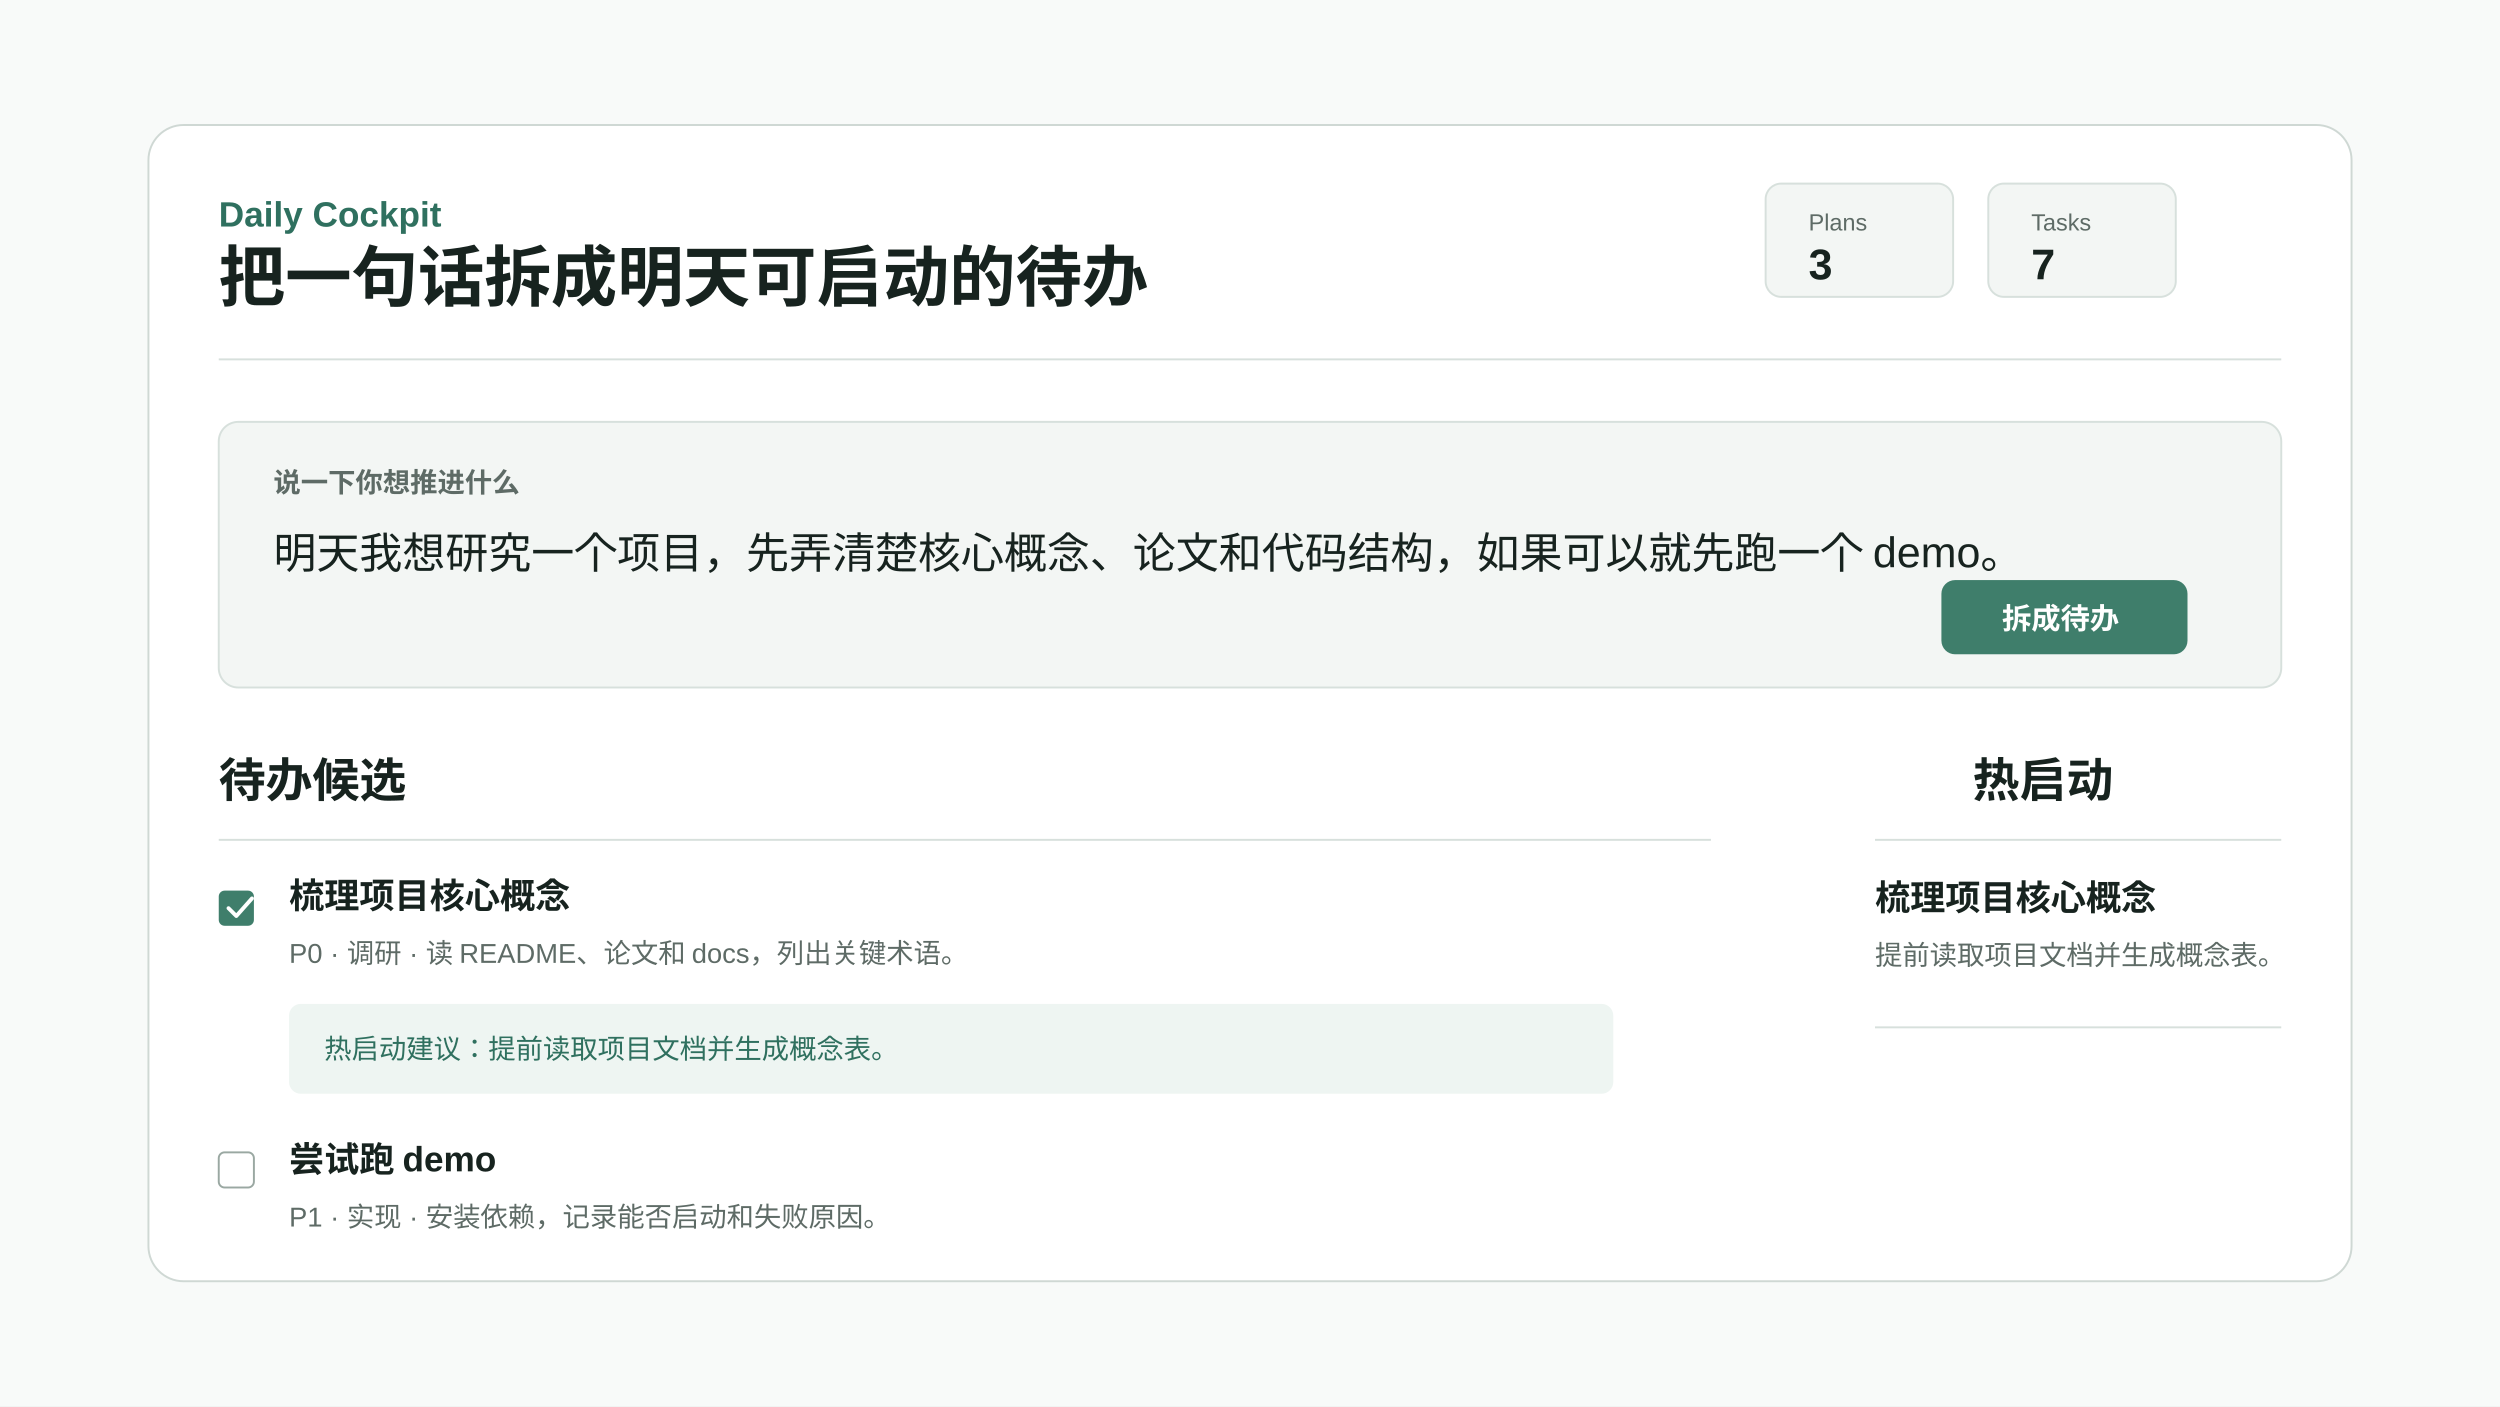
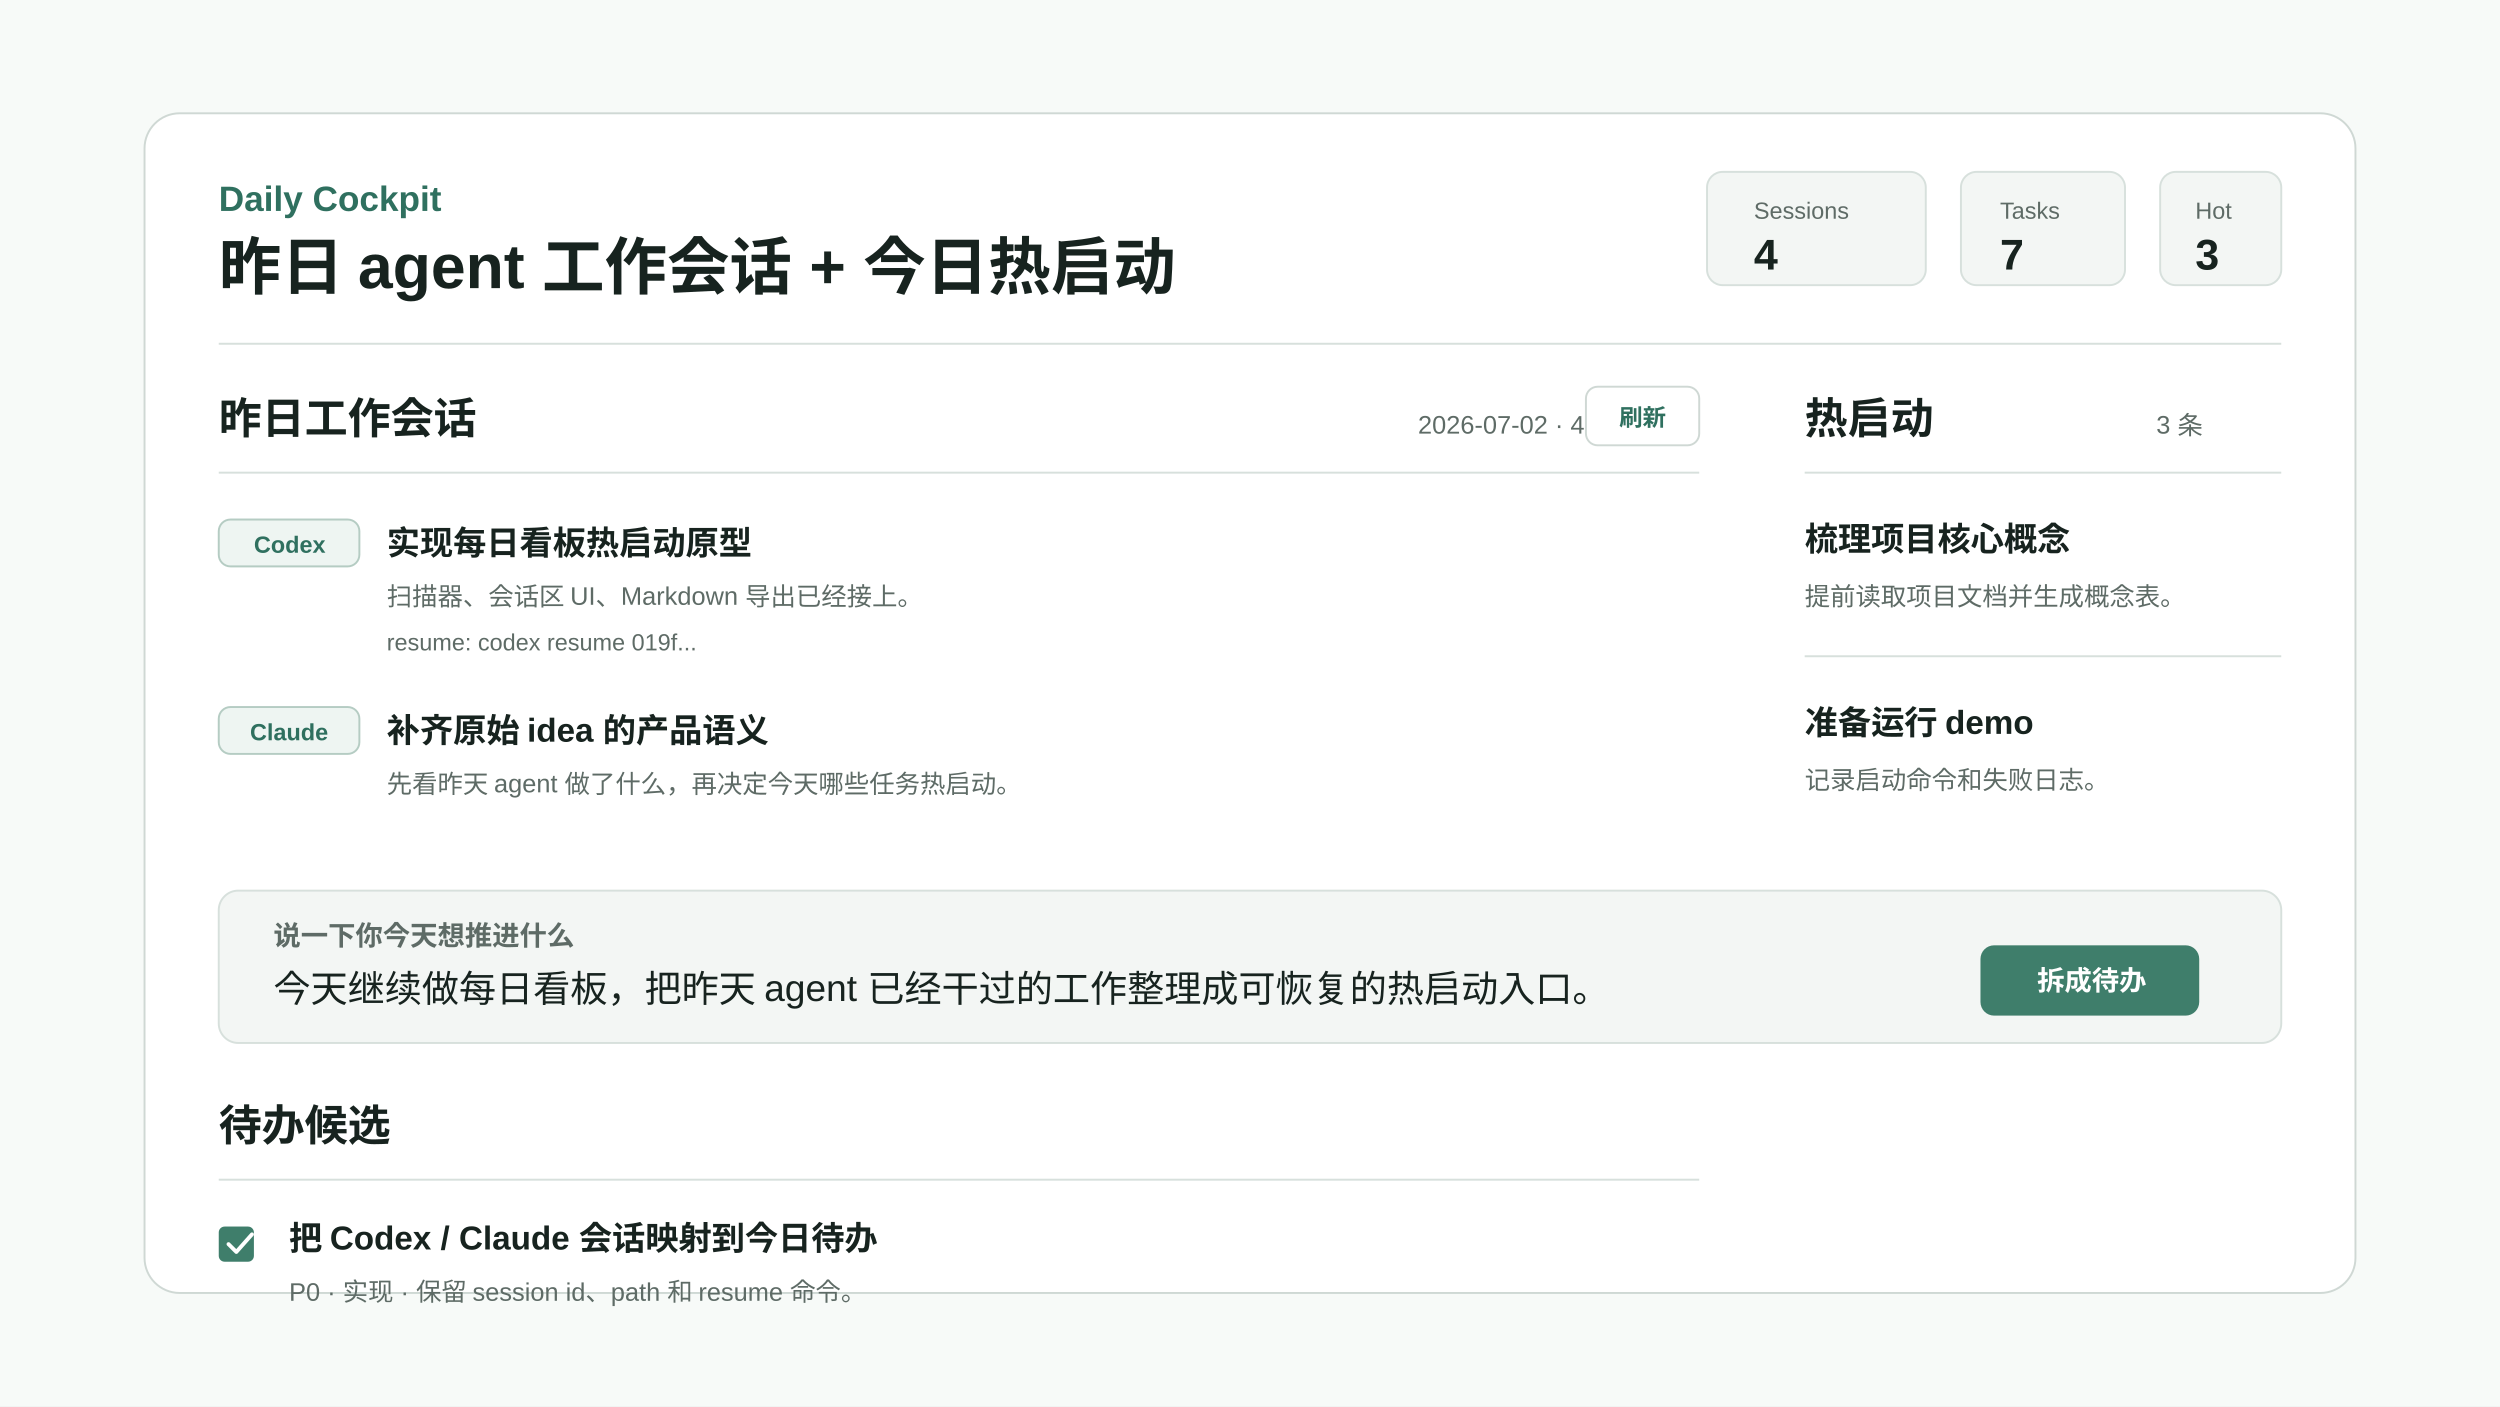
<svg xmlns="http://www.w3.org/2000/svg" width="1280" height="720" viewBox="0 0 1280 720" role="img" aria-labelledby="title desc">
-   <rect width="1280" height="720" fill="#f8faf9" />
-   <rect x="76" y="64" width="1128" height="592" rx="18" fill="#ffffff" stroke="#cfd8d4" />
-   <line x1="112" y1="184" x2="1168" y2="184" stroke="#d7e0dc" />
-   <text x="112" y="116" font-family="Arial, sans-serif" font-size="18" font-weight="700" fill="#2f705f">Daily Cockpit</text>
-   <text x="112" y="154" font-family="Arial, sans-serif" font-size="34" font-weight="700" fill="#17231f">把一句话拆成明天可启动的待办</text>
+   <rect width="1280" height="720" fill="#f7faf8" />
+   <rect x="74" y="58" width="1132" height="604" rx="18" fill="#ffffff" stroke="#cfd8d4" />
+   <line x1="112" y1="176" x2="1168" y2="176" stroke="#d7e0dc" />
+   <text x="112" y="108" font-family="Arial, sans-serif" font-size="18" font-weight="700" fill="#2f705f">Daily Cockpit</text>
+   <text x="112" y="148" font-family="Arial, sans-serif" font-size="32" font-weight="700" fill="#17231f">昨日 agent 工作会话 + 今日热启动</text>
  <g font-family="Arial, sans-serif">
-     <rect x="904" y="94" width="96" height="58" rx="8" fill="#f3f6f4" stroke="#d7e0dc" />
-     <text x="926" y="118" font-size="12" fill="#5e6b66">Plans</text>
-     <text x="926" y="143" font-size="22" font-weight="700" fill="#17231f">3</text>
-     <rect x="1018" y="94" width="96" height="58" rx="8" fill="#f3f6f4" stroke="#d7e0dc" />
-     <text x="1040" y="118" font-size="12" fill="#5e6b66">Tasks</text>
-     <text x="1040" y="143" font-size="22" font-weight="700" fill="#17231f">7</text>
-     <rect x="112" y="216" width="1056" height="136" rx="10" fill="#f3f6f4" stroke="#d7e0dc" />
-     <text x="140" y="252" font-size="14" font-weight="700" fill="#5e6b66">说一下你想推进什么</text>
-     <text x="140" y="291" font-size="22" fill="#17231f">明天我想研究一个项目，先弄清楚核心概念、论文和代码结构，如果可以就先跑一个 demo。</text>
-     <rect x="994" y="297" width="126" height="38" rx="7" fill="#3f7e6b" />
-     <text x="1025" y="322" font-size="15" font-weight="700" fill="#ffffff">拆成待办</text>
+     <rect x="874" y="88" width="112" height="58" rx="8" fill="#f3f6f4" stroke="#d7e0dc" />
+     <text x="898" y="112" font-size="12" fill="#5e6b66">Sessions</text>
+     <text x="898" y="138" font-size="22" font-weight="700" fill="#17231f">4</text>
+     <rect x="1004" y="88" width="84" height="58" rx="8" fill="#f3f6f4" stroke="#d7e0dc" />
+     <text x="1024" y="112" font-size="12" fill="#5e6b66">Tasks</text>
+     <text x="1024" y="138" font-size="22" font-weight="700" fill="#17231f">7</text>
+     <rect x="1106" y="88" width="62" height="58" rx="8" fill="#f3f6f4" stroke="#d7e0dc" />
+     <text x="1124" y="112" font-size="12" fill="#5e6b66">Hot</text>
+     <text x="1124" y="138" font-size="22" font-weight="700" fill="#17231f">3</text>
  </g>
  <g font-family="Arial, sans-serif">
-     <text x="112" y="408" font-size="24" font-weight="700" fill="#17231f">待办候选</text>
-     <text x="1010" y="408" font-size="24" font-weight="700" fill="#17231f">热启动</text>
-     <line x1="112" y1="430" x2="876" y2="430" stroke="#d7e0dc" />
-     <line x1="960" y1="430" x2="1168" y2="430" stroke="#d7e0dc" />
+     <text x="112" y="222" font-size="22" font-weight="700" fill="#17231f">昨日工作会话</text>
+     <text x="726" y="222" font-size="13" fill="#5e6b66">2026-07-02 · 4 条</text>
+     <rect x="812" y="198" width="58" height="30" rx="6" fill="#ffffff" stroke="#cfd8d4" />
+     <text x="829" y="218" font-size="12" font-weight="700" fill="#2f705f">刷新</text>
+     <line x1="112" y1="242" x2="870" y2="242" stroke="#d7e0dc" />
    <g>
-       <rect x="112" y="456" width="18" height="18" rx="3" fill="#3f7e6b" />
-       <path d="M117 465l4 4 8-9" fill="none" stroke="#ffffff" stroke-width="2" stroke-linecap="round" stroke-linejoin="round" />
-       <text x="148" y="465" font-size="18" font-weight="700" fill="#17231f">梳理项目核心概念</text>
-       <text x="148" y="493" font-size="14" fill="#5e6b66">P0 · 调研 · 读 README、论文和 docs，列出关键术语。</text>
-       <rect x="148" y="514" width="678" height="46" rx="6" fill="#eef5f2" />
-       <text x="166" y="542" font-size="14" fill="#2f705f">热启动建议：提前读取项目文档并生成概念表。</text>
+       <rect x="112" y="266" width="72" height="24" rx="6" fill="#eef5f2" stroke="#b5ccc3" />
+       <text x="130" y="283" font-size="12" font-weight="700" fill="#2f705f">Codex</text>
+       <text x="198" y="284" font-size="17" font-weight="700" fill="#17231f">实现每日看板热启动原型</text>
+       <text x="198" y="310" font-size="13" fill="#5e6b66">扫描器、会话区 UI、Markdown 导出已经接上。</text>
+       <text x="198" y="333" font-size="12" fill="#5e6b66">resume: codex resume 019f...</text>
    </g>
    <g>
-       <rect x="112" y="590" width="18" height="18" rx="3" fill="#ffffff" stroke="#9aa8a2" />
-       <text x="148" y="600" font-size="18" font-weight="700" fill="#17231f">尝试跑 demo</text>
-       <text x="148" y="628" font-size="14" fill="#5e6b66">P1 · 实现 · 安装依赖，记录能否启动和失败原因。</text>
-     </g>
-     <g>
-       <text x="960" y="466" font-size="18" font-weight="700" fill="#17231f">梳理项目核心概念</text>
-       <text x="960" y="494" font-size="14" fill="#5e6b66">提前读取项目文档并生成概念表。</text>
-       <line x1="960" y1="526" x2="1168" y2="526" stroke="#d7e0dc" />
+       <rect x="112" y="362" width="72" height="24" rx="6" fill="#eef5f2" stroke="#b5ccc3" />
+       <text x="128" y="379" font-size="12" font-weight="700" fill="#2f705f">Claude</text>
+       <text x="198" y="380" font-size="17" font-weight="700" fill="#17231f">补齐原始 idea 的产品语义</text>
+       <text x="198" y="406" font-size="13" fill="#5e6b66">先看昨天 agent 做了什么，再决定今天哪些任务热启动。</text>
    </g>
  </g>
+   <g font-family="Arial, sans-serif">
+     <text x="924" y="222" font-size="22" font-weight="700" fill="#17231f">热启动</text>
+     <text x="1104" y="222" font-size="13" fill="#5e6b66">3 条</text>
+     <line x1="924" y1="242" x2="1168" y2="242" stroke="#d7e0dc" />
+     <text x="924" y="282" font-size="17" font-weight="700" fill="#17231f">梳理项目核心概念</text>
+     <text x="924" y="310" font-size="13" fill="#5e6b66">提前读取项目文档并生成概念表。</text>
+     <line x1="924" y1="336" x2="1168" y2="336" stroke="#d7e0dc" />
+     <text x="924" y="376" font-size="17" font-weight="700" fill="#17231f">准备运行 demo</text>
+     <text x="924" y="404" font-size="13" fill="#5e6b66">记录启动命令和失败日志。</text>
+   </g>
+   <g font-family="Arial, sans-serif">
+     <rect x="112" y="456" width="1056" height="78" rx="10" fill="#f3f6f4" stroke="#d7e0dc" />
+     <text x="140" y="484" font-size="14" font-weight="700" fill="#5e6b66">说一下你今天想推进什么</text>
+     <text x="140" y="513" font-size="19" fill="#17231f">今天继续做每日看板，把昨天 agent 已经干过的工作整理成可恢复的热启动入口。</text>
+     <rect x="1014" y="484" width="112" height="36" rx="7" fill="#3f7e6b" />
+     <text x="1043" y="507" font-size="14" font-weight="700" fill="#ffffff">拆成待办</text>
+     <text x="112" y="584" font-size="22" font-weight="700" fill="#17231f">待办候选</text>
+     <line x1="112" y1="604" x2="870" y2="604" stroke="#d7e0dc" />
+     <rect x="112" y="628" width="18" height="18" rx="3" fill="#3f7e6b" />
+     <path d="M117 637l4 4 8-9" fill="none" stroke="#ffffff" stroke-width="2" stroke-linecap="round" stroke-linejoin="round" />
+     <text x="148" y="640" font-size="17" font-weight="700" fill="#17231f">把 Codex / Claude 会话映射到今日待办</text>
+     <text x="148" y="666" font-size="13" fill="#5e6b66">P0 · 实现 · 保留 session id、path 和 resume 命令。</text>
+   </g>
</svg>
